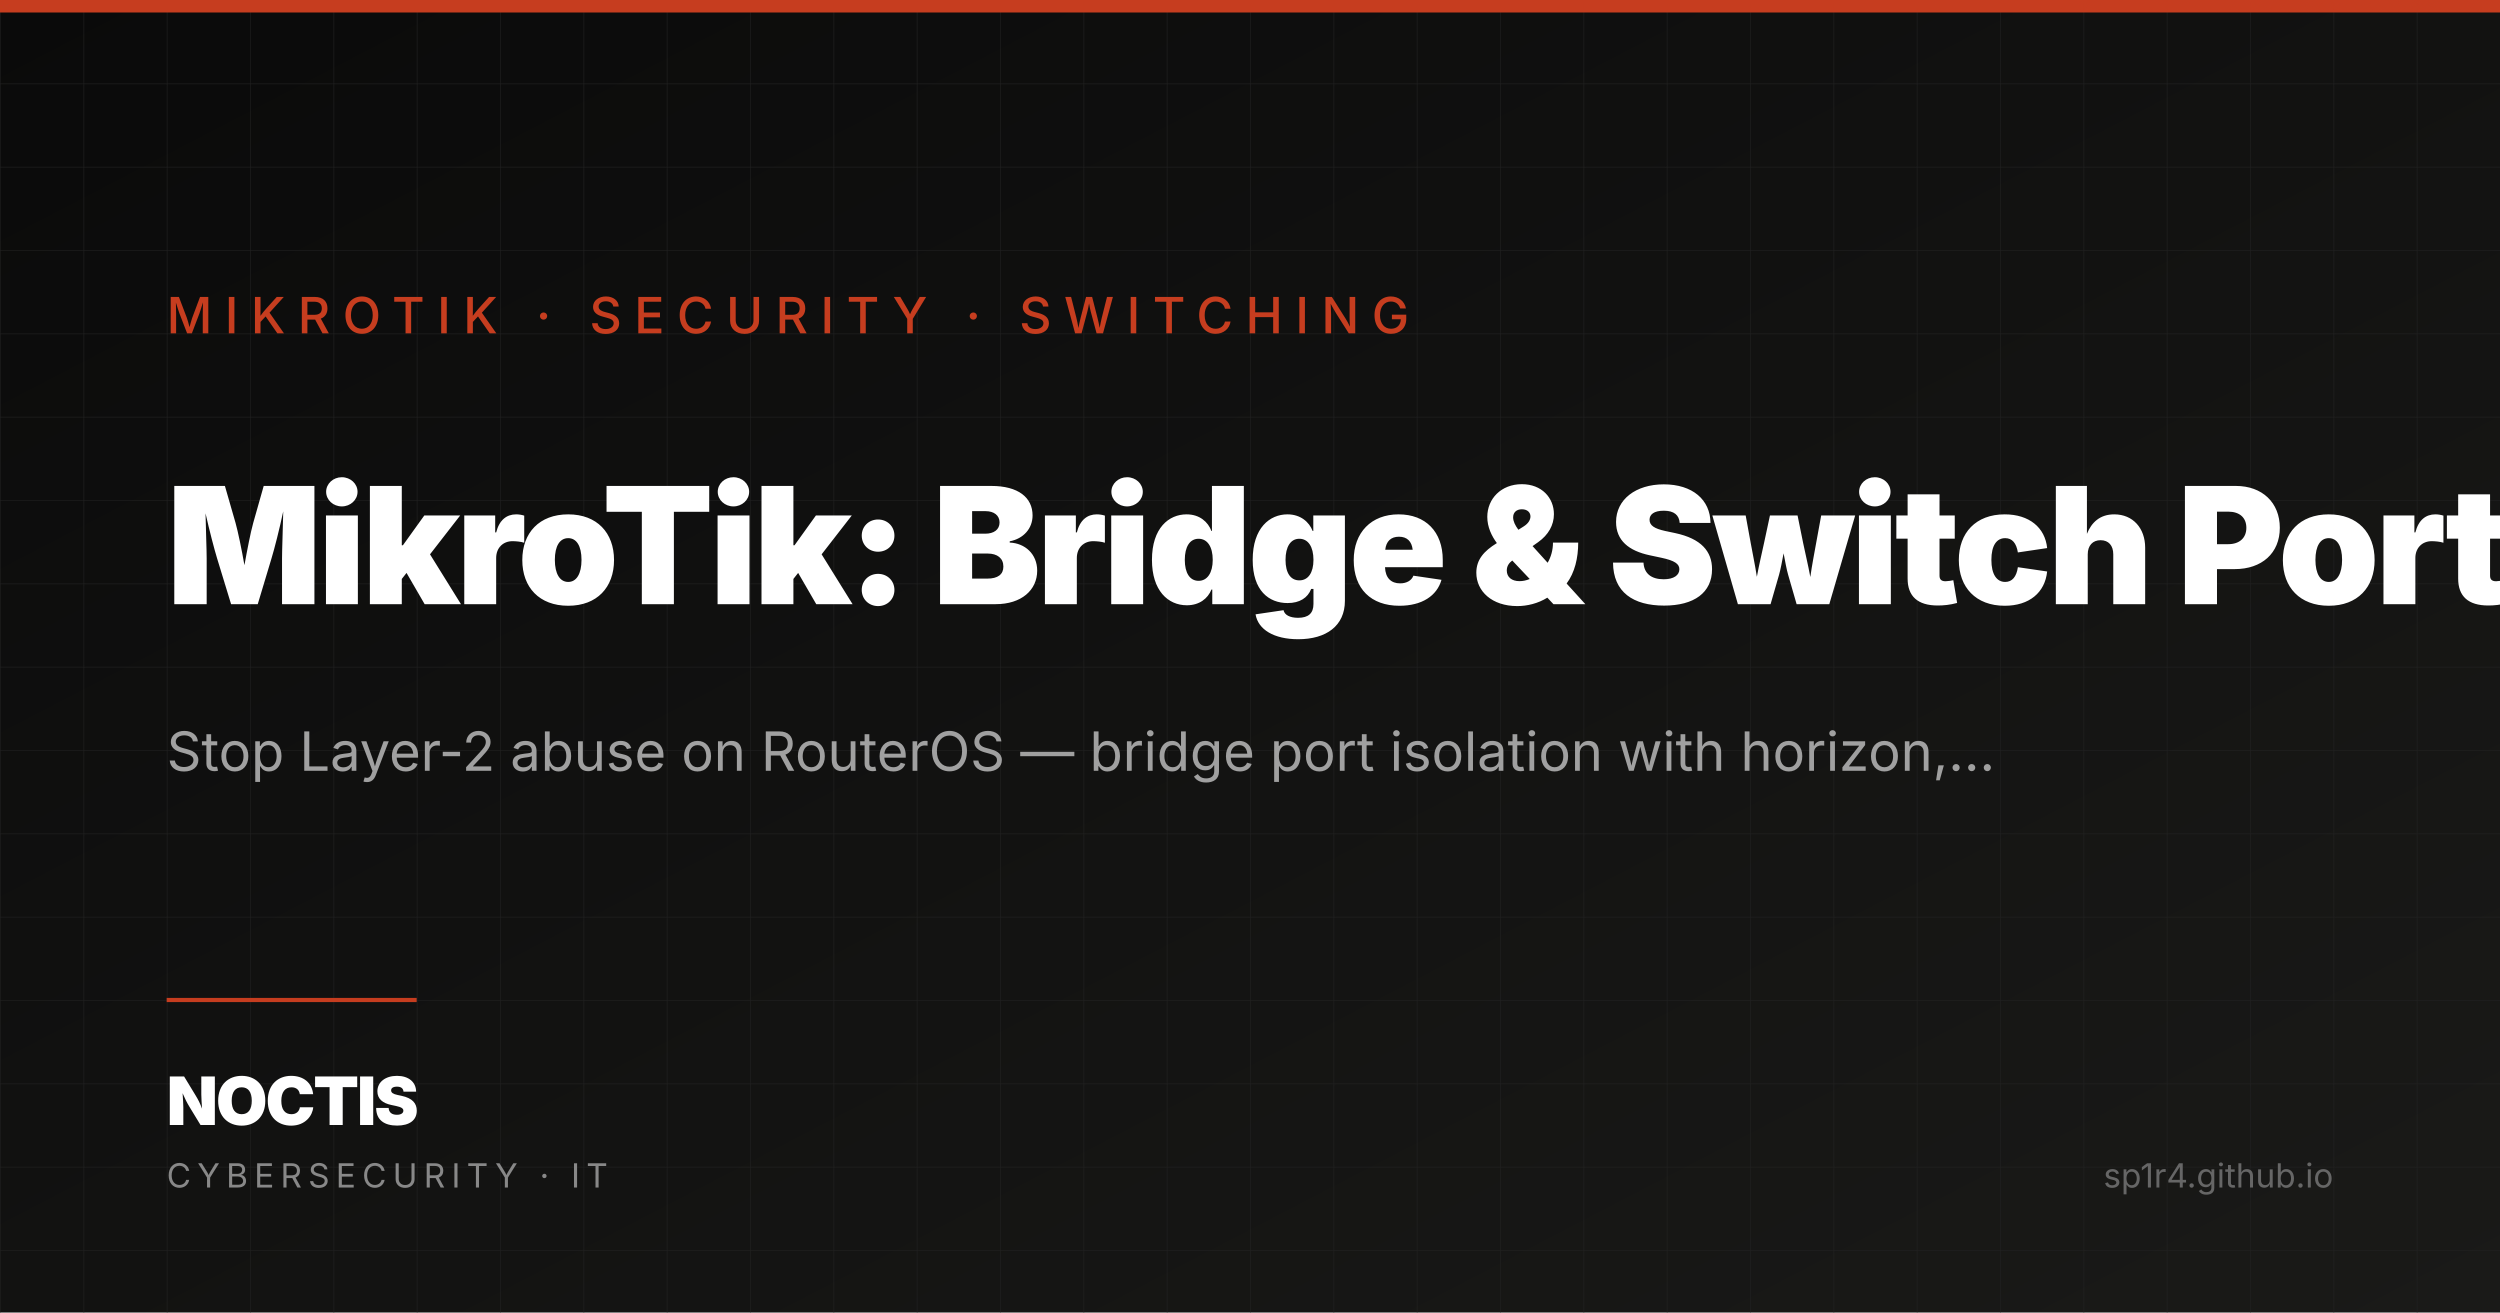
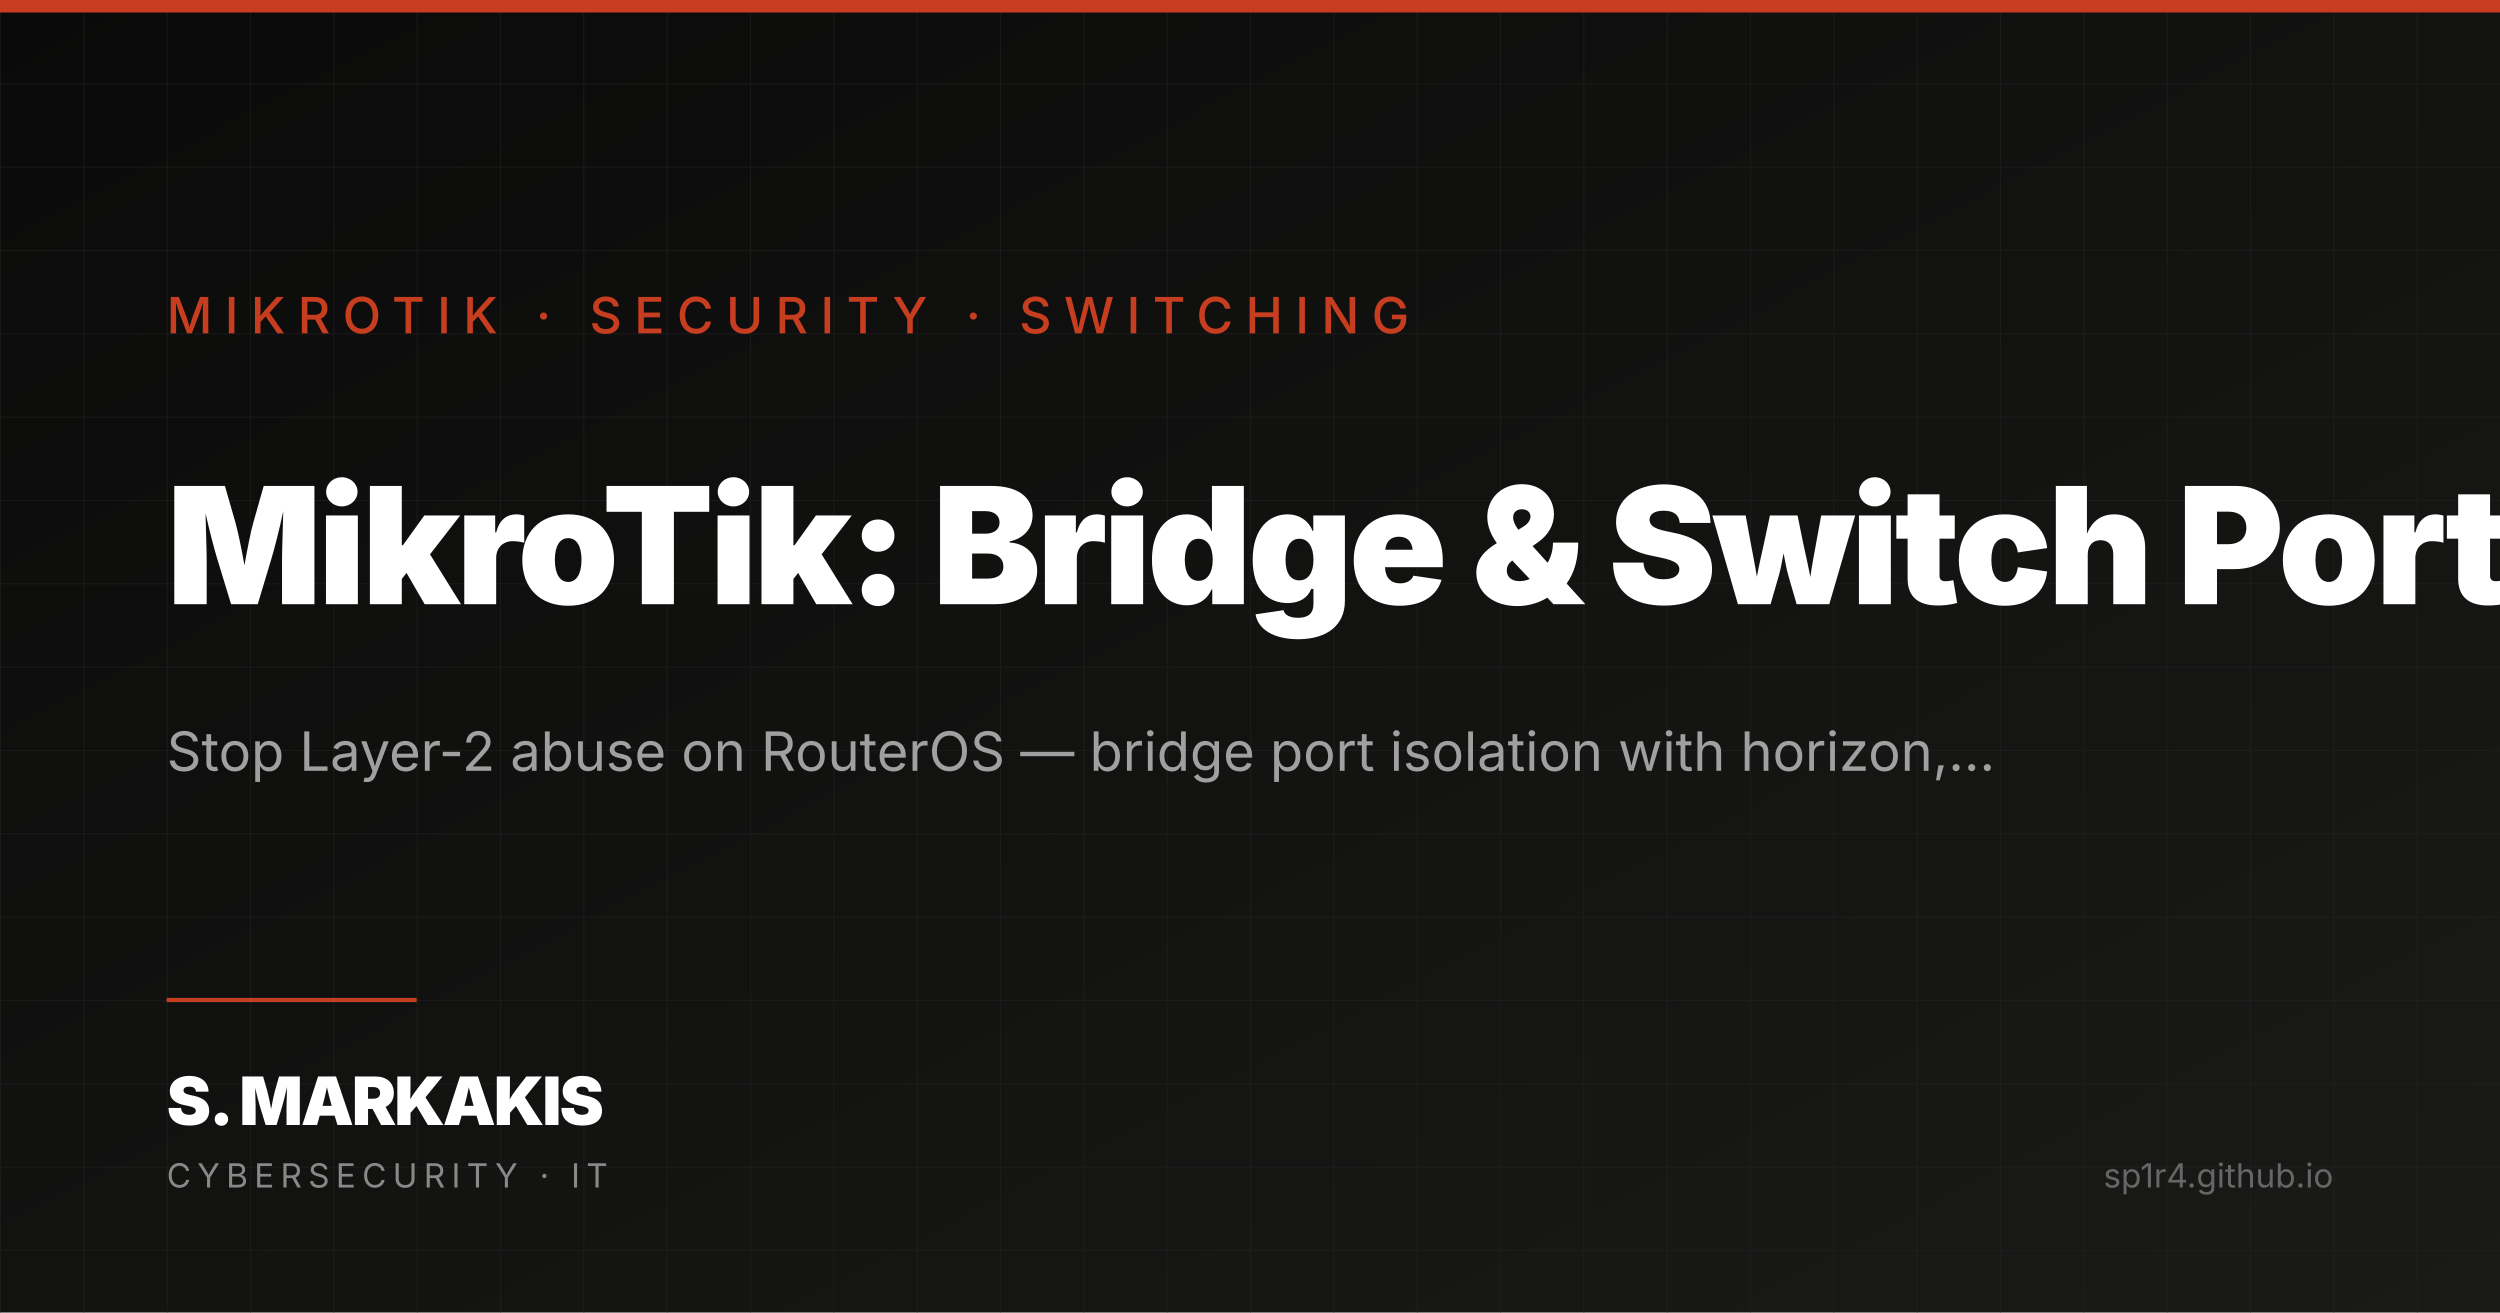
<svg xmlns="http://www.w3.org/2000/svg" viewBox="0 0 1200 630" width="1200" height="630">
  <defs>
    <linearGradient id="bg" x1="0" y1="0" x2="1" y2="1">
      <stop offset="0%" stop-color="#0a0a0a" />
      <stop offset="100%" stop-color="#1a1a18" />
    </linearGradient>
    <pattern id="grid" width="40" height="40" patternUnits="userSpaceOnUse">
      <path d="M 40 0 L 0 0 0 40" fill="none" stroke="#222" stroke-width="0.5" />
    </pattern>
  </defs>
  <rect width="1200" height="630" fill="url(#bg)" />
  <rect width="1200" height="630" fill="url(#grid)" />
  <rect x="0" y="0" width="1200" height="6" fill="#c63d1f" />
  <text x="80" y="160" font-family="Inter, Helvetica, Arial, sans-serif" font-size="24" font-weight="500" fill="#c63d1f" letter-spacing="6">MIKROTIK · SECURITY · SWITCHING</text>
  <text x="80" y="290" font-family="Inter, Helvetica, Arial, sans-serif" font-size="78" font-weight="900" fill="#ffffff" letter-spacing="-2">MikroTik: Bridge &amp; Switch Port…</text>
  <text x="80" y="370" font-family="Inter, Helvetica, Arial, sans-serif" font-size="26" font-weight="400" fill="#a0a0a0">Stop Layer-2 abuse on RouterOS — bridge port isolation with horizon,…</text>
  <line x1="80" y1="480" x2="200" y2="480" stroke="#c63d1f" stroke-width="2" />
-   <text x="80" y="540" font-family="Inter, Helvetica, Arial, sans-serif" font-size="32" font-weight="900" fill="#ffffff" letter-spacing="-1">NOCTIS</text>
+   <text x="80" y="540" font-family="Inter, Helvetica, Arial, sans-serif" font-size="32" font-weight="900" fill="#ffffff" letter-spacing="-1">S. MARKAKIS</text>
  <text x="80" y="570" font-family="Inter, Helvetica, Arial, sans-serif" font-size="16" font-weight="400" fill="#888" letter-spacing="3">CYBERSECURITY · IT</text>
  <text x="1120" y="570" font-family="Inter, Helvetica, Arial, sans-serif" font-size="16" font-weight="400" fill="#666" text-anchor="end">sp1r4.github.io</text>
</svg>
